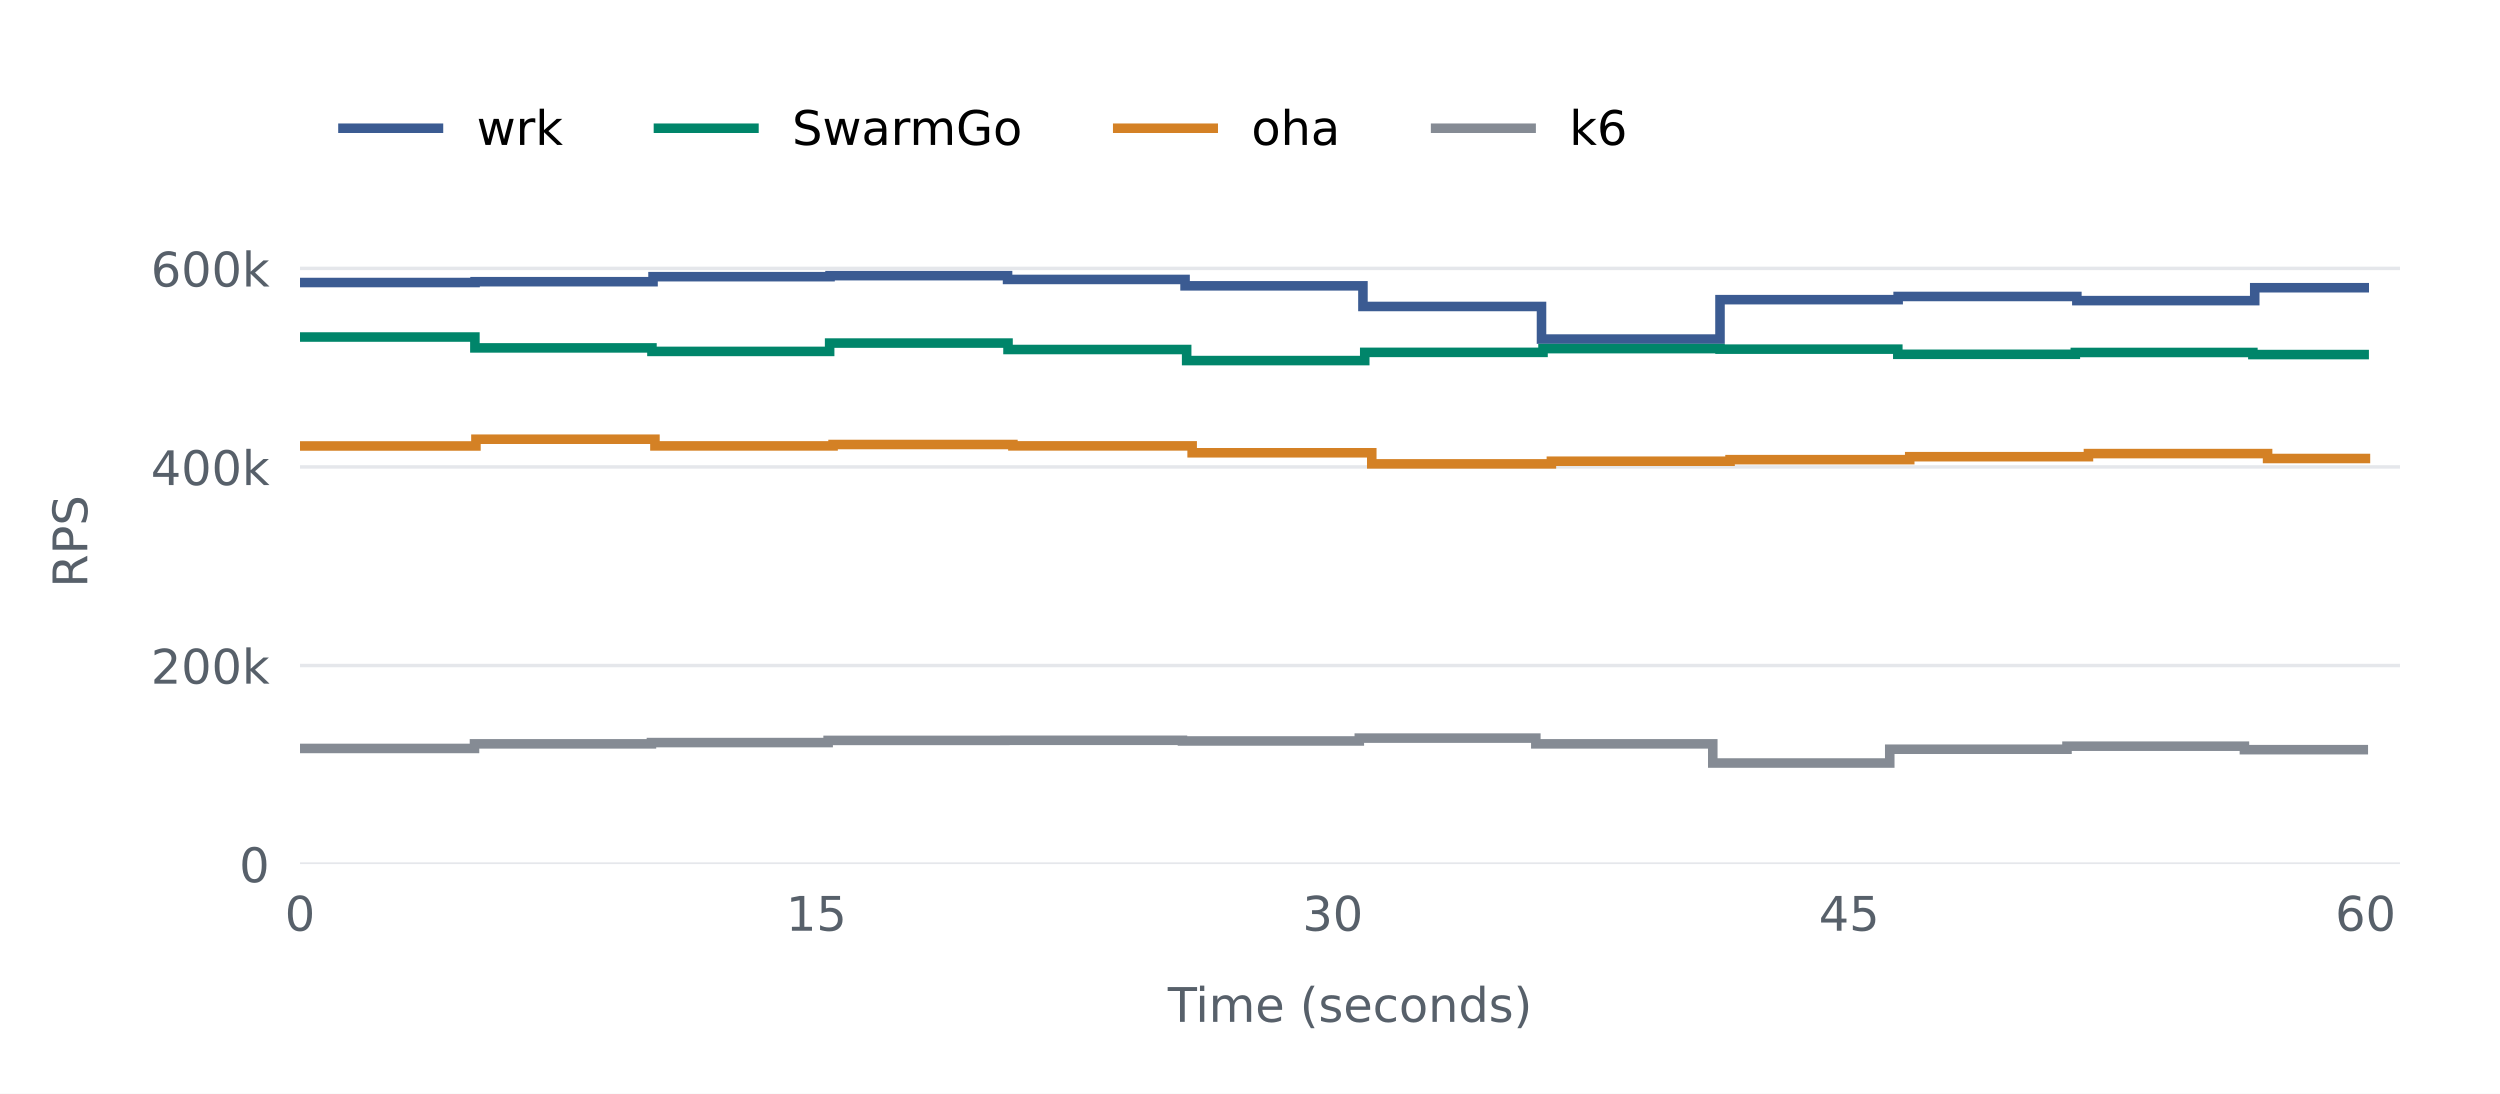
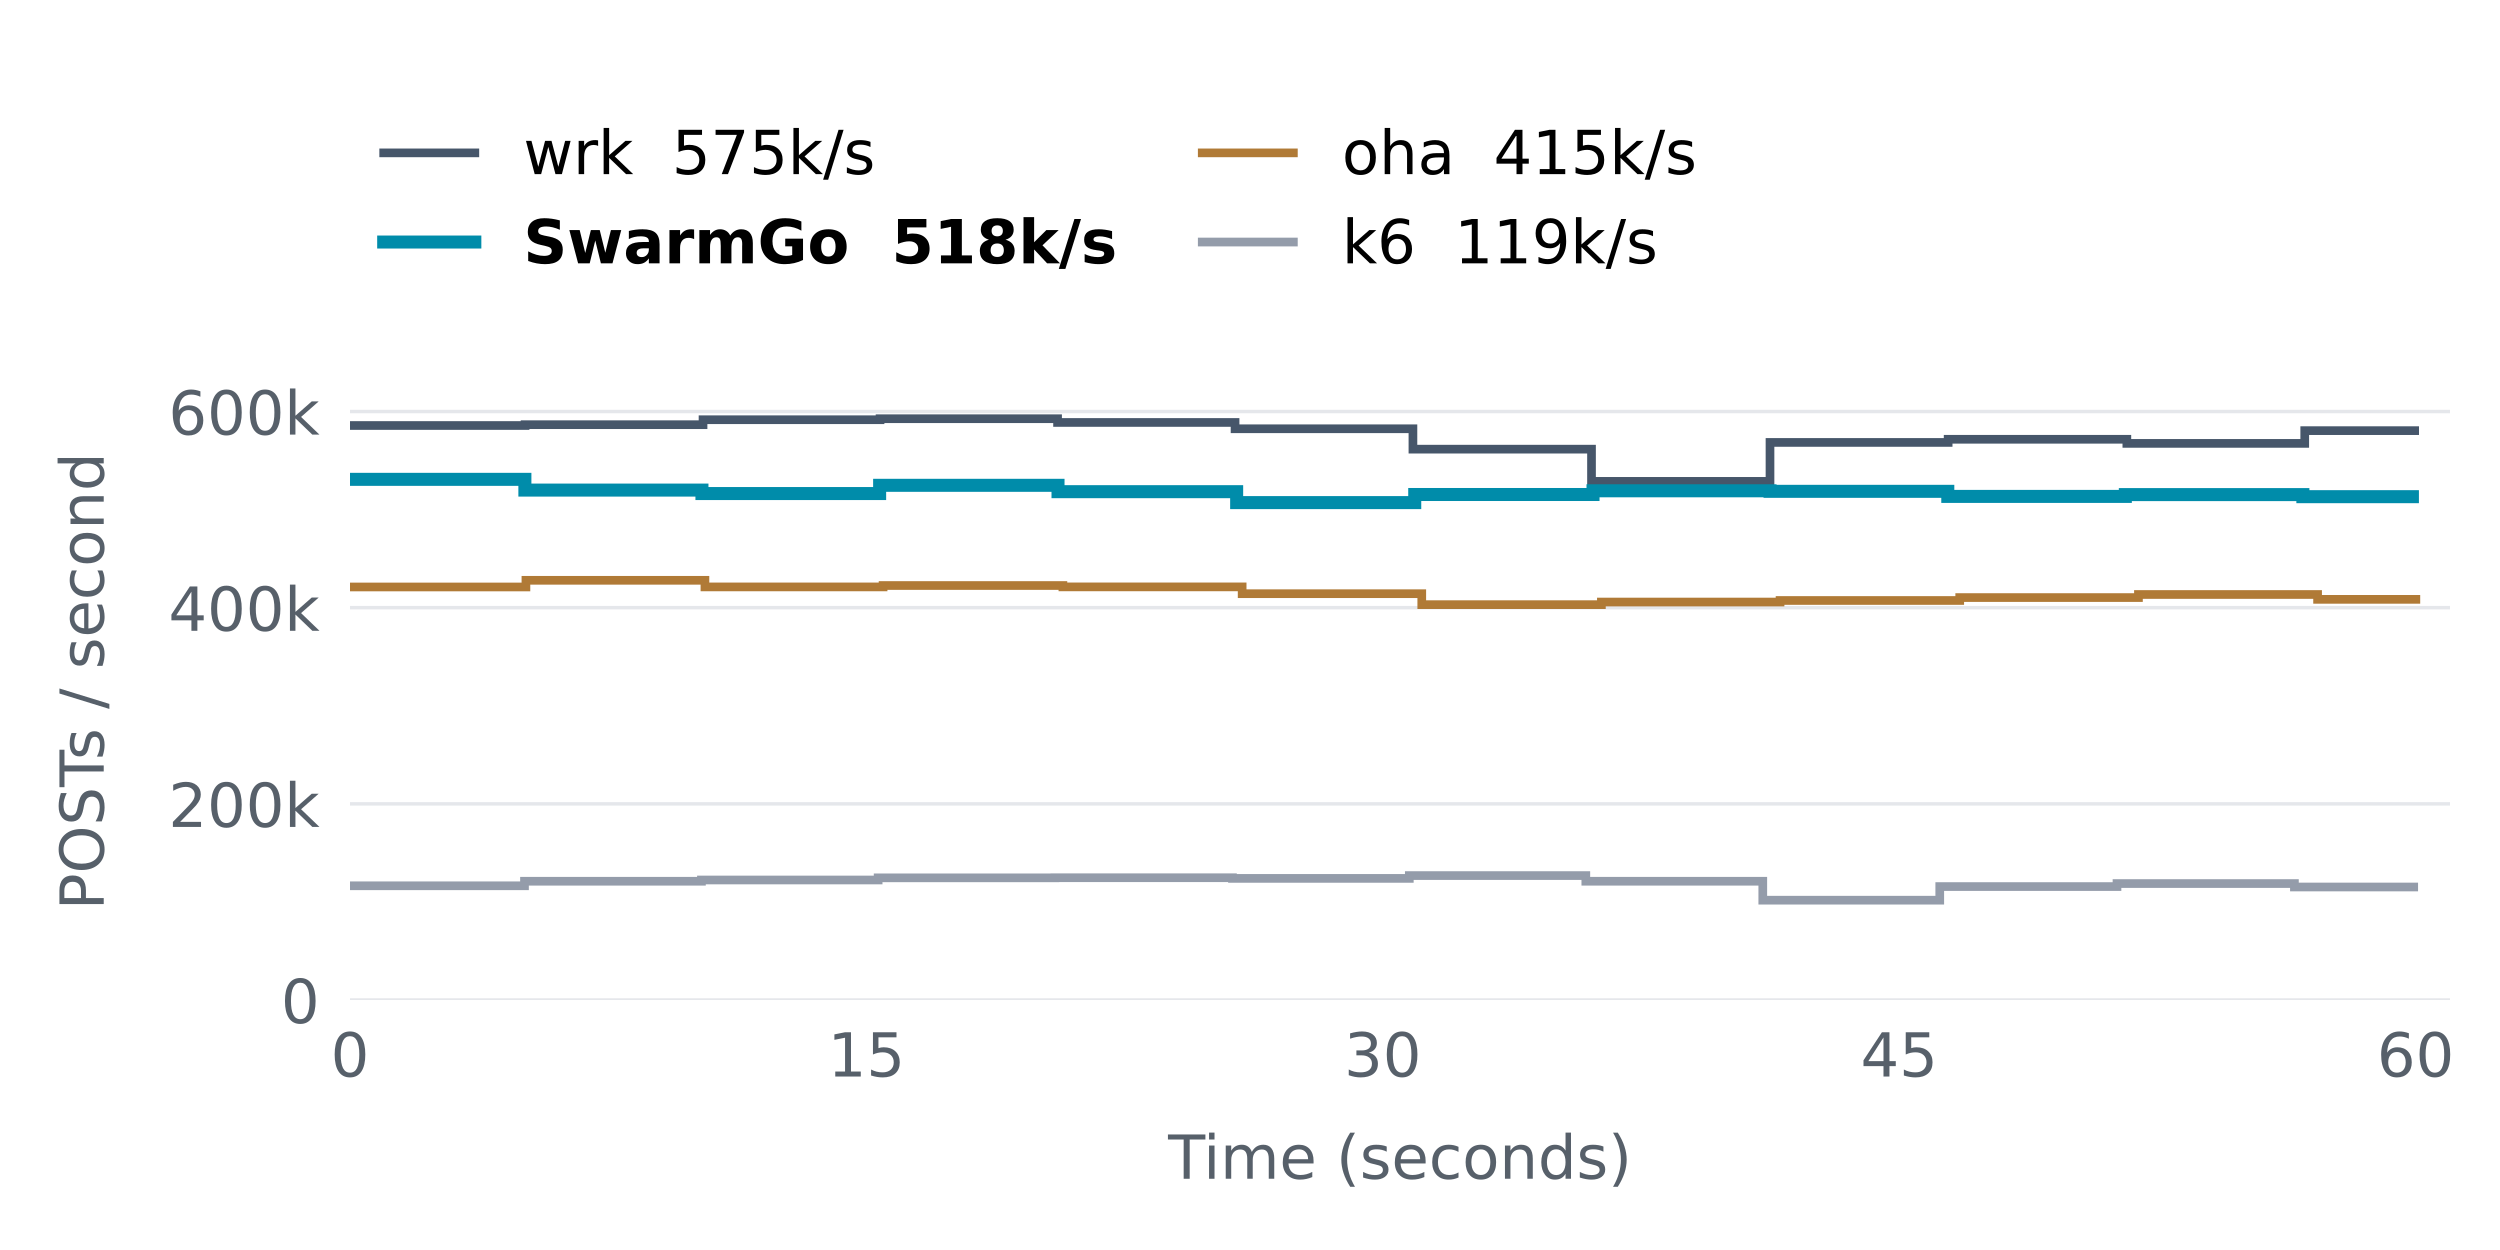
- <svg xmlns="http://www.w3.org/2000/svg" width="576pt" height="252pt" viewBox="0 0 576 252" version="1.1">
+ <svg xmlns="http://www.w3.org/2000/svg" xmlns:xlink="http://www.w3.org/1999/xlink" width="576pt" height="288pt" viewBox="0 0 576 288" version="1.1">
  <defs>
    <style type="text/css">*{stroke-linejoin: round; stroke-linecap: butt}</style>
  </defs>
  <g id="figure_1">
    <g id="patch_1">
-       <path d="M 0 252 L 576 252 L 576 0 L 0 0 z " style="fill: #ffffff" />
+       <path d="M 0 288 L 576 288 L 576 0 L 0 0 z " style="fill: #ffffff" />
    </g>
    <g id="axes_1">
      <g id="patch_2">
-         <path d="M 69.12 199.08 L 552.96 199.08 L 552.96 50.4 L 69.12 50.4 z " style="fill: #ffffff" />
+         <path d="M 80.64 230.4 L 564.48 230.4 L 564.48 83.52 L 80.64 83.52 z " style="fill: #ffffff" />
      </g>
      <g id="matplotlib.axis_1">
        <g id="xtick_1">
          <g id="line2d_1" />
          <g id="text_1">
-             <text style="font-size: 11px; font-family: 'DejaVu Sans'; text-anchor: middle; fill: #57606a" x="69.12" y="214.437" transform="rotate(-0 69.12 214.4374)">0</text>
+             <g style="fill: #57606a" transform="translate(76.18625 248.0378) scale(0.14 -0.14)">
+               <defs>
+                 <path id="DejaVuSans-30" d="M 2034 4250 Q 1547 4250 1301 3770 Q 1056 3291 1056 2328 Q 1056 1369 1301 889 Q 1547 409 2034 409 Q 2525 409 2770 889 Q 3016 1369 3016 2328 Q 3016 3291 2770 3770 Q 2525 4250 2034 4250 z M 2034 4750 Q 2819 4750 3233 4129 Q 3647 3509 3647 2328 Q 3647 1150 3233 529 Q 2819 -91 2034 -91 Q 1250 -91 836 529 Q 422 1150 422 2328 Q 422 3509 836 4129 Q 1250 4750 2034 4750 z " transform="scale(0.015625)" />
+               </defs>
+               <use xlink:href="#DejaVuSans-30" />
+             </g>
          </g>
        </g>
        <g id="xtick_2">
          <g id="line2d_2" />
          <g id="text_2">
-             <text style="font-size: 11px; font-family: 'DejaVu Sans'; text-anchor: middle; fill: #57606a" x="188.097" y="214.437" transform="rotate(-0 188.097 214.4374)">15</text>
+             <g style="fill: #57606a" transform="translate(190.7095 248.0378) scale(0.14 -0.14)">
+               <defs>
+                 <path id="DejaVuSans-31" d="M 794 531 L 1825 531 L 1825 4091 L 703 3866 L 703 4441 L 1819 4666 L 2450 4666 L 2450 531 L 3481 531 L 3481 0 L 794 0 L 794 531 z " transform="scale(0.015625)" />
+                 <path id="DejaVuSans-35" d="M 691 4666 L 3169 4666 L 3169 4134 L 1269 4134 L 1269 2991 Q 1406 3038 1543 3061 Q 1681 3084 1819 3084 Q 2600 3084 3056 2656 Q 3513 2228 3513 1497 Q 3513 744 3044 326 Q 2575 -91 1722 -91 Q 1428 -91 1123 -41 Q 819 9 494 109 L 494 744 Q 775 591 1075 516 Q 1375 441 1709 441 Q 2250 441 2565 725 Q 2881 1009 2881 1497 Q 2881 1984 2565 2268 Q 2250 2553 1709 2553 Q 1456 2553 1204 2497 Q 953 2441 691 2322 L 691 4666 z " transform="scale(0.015625)" />
+               </defs>
+               <use xlink:href="#DejaVuSans-31" />
+               <use xlink:href="#DejaVuSans-35" x="63.623" />
+             </g>
          </g>
        </g>
        <g id="xtick_3">
          <g id="line2d_3" />
          <g id="text_3">
-             <text style="font-size: 11px; font-family: 'DejaVu Sans'; text-anchor: middle; fill: #57606a" x="307.074" y="214.437" transform="rotate(-0 307.0741 214.4374)">30</text>
+             <g style="fill: #57606a" transform="translate(309.6866 248.0378) scale(0.14 -0.14)">
+               <defs>
+                 <path id="DejaVuSans-33" d="M 2597 2516 Q 3050 2419 3304 2112 Q 3559 1806 3559 1356 Q 3559 666 3084 287 Q 2609 -91 1734 -91 Q 1441 -91 1130 -33 Q 819 25 488 141 L 488 750 Q 750 597 1062 519 Q 1375 441 1716 441 Q 2309 441 2620 675 Q 2931 909 2931 1356 Q 2931 1769 2642 2001 Q 2353 2234 1838 2234 L 1294 2234 L 1294 2753 L 1863 2753 Q 2328 2753 2575 2939 Q 2822 3125 2822 3475 Q 2822 3834 2567 4026 Q 2313 4219 1838 4219 Q 1578 4219 1281 4162 Q 984 4106 628 3988 L 628 4550 Q 988 4650 1302 4700 Q 1616 4750 1894 4750 Q 2613 4750 3031 4423 Q 3450 4097 3450 3541 Q 3450 3153 3228 2886 Q 3006 2619 2597 2516 z " transform="scale(0.015625)" />
+               </defs>
+               <use xlink:href="#DejaVuSans-33" />
+               <use xlink:href="#DejaVuSans-30" x="63.623" />
+             </g>
          </g>
        </g>
        <g id="xtick_4">
          <g id="line2d_4" />
          <g id="text_4">
-             <text style="font-size: 11px; font-family: 'DejaVu Sans'; text-anchor: middle; fill: #57606a" x="426.051" y="214.437" transform="rotate(-0 426.0511 214.4374)">45</text>
+             <g style="fill: #57606a" transform="translate(428.6636 248.0378) scale(0.14 -0.14)">
+               <defs>
+                 <path id="DejaVuSans-34" d="M 2419 4116 L 825 1625 L 2419 1625 L 2419 4116 z M 2253 4666 L 3047 4666 L 3047 1625 L 3713 1625 L 3713 1100 L 3047 1100 L 3047 0 L 2419 0 L 2419 1100 L 313 1100 L 313 1709 L 2253 4666 z " transform="scale(0.015625)" />
+               </defs>
+               <use xlink:href="#DejaVuSans-34" />
+               <use xlink:href="#DejaVuSans-35" x="63.623" />
+             </g>
          </g>
        </g>
        <g id="xtick_5">
          <g id="line2d_5" />
          <g id="text_5">
-             <text style="font-size: 11px; font-family: 'DejaVu Sans'; text-anchor: middle; fill: #57606a" x="545.028" y="214.437" transform="rotate(-0 545.0282 214.4374)">60</text>
+             <g style="fill: #57606a" transform="translate(547.6407 248.0378) scale(0.14 -0.14)">
+               <defs>
+                 <path id="DejaVuSans-36" d="M 2113 2584 Q 1688 2584 1439 2293 Q 1191 2003 1191 1497 Q 1191 994 1439 701 Q 1688 409 2113 409 Q 2538 409 2786 701 Q 3034 994 3034 1497 Q 3034 2003 2786 2293 Q 2538 2584 2113 2584 z M 3366 4563 L 3366 3988 Q 3128 4100 2886 4159 Q 2644 4219 2406 4219 Q 1781 4219 1451 3797 Q 1122 3375 1075 2522 Q 1259 2794 1537 2939 Q 1816 3084 2150 3084 Q 2853 3084 3261 2657 Q 3669 2231 3669 1497 Q 3669 778 3244 343 Q 2819 -91 2113 -91 Q 1303 -91 875 529 Q 447 1150 447 2328 Q 447 3434 972 4092 Q 1497 4750 2381 4750 Q 2619 4750 2861 4703 Q 3103 4656 3366 4563 z " transform="scale(0.015625)" />
+               </defs>
+               <use xlink:href="#DejaVuSans-36" />
+               <use xlink:href="#DejaVuSans-30" x="63.623" />
+             </g>
          </g>
        </g>
        <g id="text_6">
-           <text style="font-size: 11px; font-family: 'DejaVu Sans'; text-anchor: middle; fill: #57606a" x="311.04" y="235.438" transform="rotate(-0 311.04 235.4383)">Time (seconds)</text>
+           <g style="fill: #57606a" transform="translate(269.1336 271.5872) scale(0.14 -0.14)">
+             <defs>
+               <path id="DejaVuSans-54" d="M -19 4666 L 3928 4666 L 3928 4134 L 2272 4134 L 2272 0 L 1638 0 L 1638 4134 L -19 4134 L -19 4666 z " transform="scale(0.015625)" />
+               <path id="DejaVuSans-69" d="M 603 3500 L 1178 3500 L 1178 0 L 603 0 L 603 3500 z M 603 4863 L 1178 4863 L 1178 4134 L 603 4134 L 603 4863 z " transform="scale(0.015625)" />
+               <path id="DejaVuSans-6d" d="M 3328 2828 Q 3544 3216 3844 3400 Q 4144 3584 4550 3584 Q 5097 3584 5394 3201 Q 5691 2819 5691 2113 L 5691 0 L 5113 0 L 5113 2094 Q 5113 2597 4934 2840 Q 4756 3084 4391 3084 Q 3944 3084 3684 2787 Q 3425 2491 3425 1978 L 3425 0 L 2847 0 L 2847 2094 Q 2847 2600 2669 2842 Q 2491 3084 2119 3084 Q 1678 3084 1418 2786 Q 1159 2488 1159 1978 L 1159 0 L 581 0 L 581 3500 L 1159 3500 L 1159 2956 Q 1356 3278 1631 3431 Q 1906 3584 2284 3584 Q 2666 3584 2933 3390 Q 3200 3197 3328 2828 z " transform="scale(0.015625)" />
+               <path id="DejaVuSans-65" d="M 3597 1894 L 3597 1613 L 953 1613 Q 991 1019 1311 708 Q 1631 397 2203 397 Q 2534 397 2845 478 Q 3156 559 3463 722 L 3463 178 Q 3153 47 2828 -22 Q 2503 -91 2169 -91 Q 1331 -91 842 396 Q 353 884 353 1716 Q 353 2575 817 3079 Q 1281 3584 2069 3584 Q 2775 3584 3186 3129 Q 3597 2675 3597 1894 z M 3022 2063 Q 3016 2534 2758 2815 Q 2500 3097 2075 3097 Q 1594 3097 1305 2825 Q 1016 2553 972 2059 L 3022 2063 z " transform="scale(0.015625)" />
+               <path id="DejaVuSans-20" transform="scale(0.015625)" />
+               <path id="DejaVuSans-28" d="M 1984 4856 Q 1566 4138 1362 3434 Q 1159 2731 1159 2009 Q 1159 1288 1364 580 Q 1569 -128 1984 -844 L 1484 -844 Q 1016 -109 783 600 Q 550 1309 550 2009 Q 550 2706 781 3412 Q 1013 4119 1484 4856 L 1984 4856 z " transform="scale(0.015625)" />
+               <path id="DejaVuSans-73" d="M 2834 3397 L 2834 2853 Q 2591 2978 2328 3040 Q 2066 3103 1784 3103 Q 1356 3103 1142 2972 Q 928 2841 928 2578 Q 928 2378 1081 2264 Q 1234 2150 1697 2047 L 1894 2003 Q 2506 1872 2764 1633 Q 3022 1394 3022 966 Q 3022 478 2636 193 Q 2250 -91 1575 -91 Q 1294 -91 989 -36 Q 684 19 347 128 L 347 722 Q 666 556 975 473 Q 1284 391 1588 391 Q 1994 391 2212 530 Q 2431 669 2431 922 Q 2431 1156 2273 1281 Q 2116 1406 1581 1522 L 1381 1569 Q 847 1681 609 1914 Q 372 2147 372 2553 Q 372 3047 722 3315 Q 1072 3584 1716 3584 Q 2034 3584 2315 3537 Q 2597 3491 2834 3397 z " transform="scale(0.015625)" />
+               <path id="DejaVuSans-63" d="M 3122 3366 L 3122 2828 Q 2878 2963 2633 3030 Q 2388 3097 2138 3097 Q 1578 3097 1268 2742 Q 959 2388 959 1747 Q 959 1106 1268 751 Q 1578 397 2138 397 Q 2388 397 2633 464 Q 2878 531 3122 666 L 3122 134 Q 2881 22 2623 -34 Q 2366 -91 2075 -91 Q 1284 -91 818 406 Q 353 903 353 1747 Q 353 2603 823 3093 Q 1294 3584 2113 3584 Q 2378 3584 2631 3529 Q 2884 3475 3122 3366 z " transform="scale(0.015625)" />
+               <path id="DejaVuSans-6f" d="M 1959 3097 Q 1497 3097 1228 2736 Q 959 2375 959 1747 Q 959 1119 1226 758 Q 1494 397 1959 397 Q 2419 397 2687 759 Q 2956 1122 2956 1747 Q 2956 2369 2687 2733 Q 2419 3097 1959 3097 z M 1959 3584 Q 2709 3584 3137 3096 Q 3566 2609 3566 1747 Q 3566 888 3137 398 Q 2709 -91 1959 -91 Q 1206 -91 779 398 Q 353 888 353 1747 Q 353 2609 779 3096 Q 1206 3584 1959 3584 z " transform="scale(0.015625)" />
+               <path id="DejaVuSans-6e" d="M 3513 2113 L 3513 0 L 2938 0 L 2938 2094 Q 2938 2591 2744 2837 Q 2550 3084 2163 3084 Q 1697 3084 1428 2787 Q 1159 2491 1159 1978 L 1159 0 L 581 0 L 581 3500 L 1159 3500 L 1159 2956 Q 1366 3272 1645 3428 Q 1925 3584 2291 3584 Q 2894 3584 3203 3211 Q 3513 2838 3513 2113 z " transform="scale(0.015625)" />
+               <path id="DejaVuSans-64" d="M 2906 2969 L 2906 4863 L 3481 4863 L 3481 0 L 2906 0 L 2906 525 Q 2725 213 2448 61 Q 2172 -91 1784 -91 Q 1150 -91 751 415 Q 353 922 353 1747 Q 353 2572 751 3078 Q 1150 3584 1784 3584 Q 2172 3584 2448 3432 Q 2725 3281 2906 2969 z M 947 1747 Q 947 1113 1208 752 Q 1469 391 1925 391 Q 2381 391 2643 752 Q 2906 1113 2906 1747 Q 2906 2381 2643 2742 Q 2381 3103 1925 3103 Q 1469 3103 1208 2742 Q 947 2381 947 1747 z " transform="scale(0.015625)" />
+               <path id="DejaVuSans-29" d="M 513 4856 L 1013 4856 Q 1481 4119 1714 3412 Q 1947 2706 1947 2009 Q 1947 1309 1714 600 Q 1481 -109 1013 -844 L 513 -844 Q 928 -128 1133 580 Q 1338 1288 1338 2009 Q 1338 2731 1133 3434 Q 928 4138 513 4856 z " transform="scale(0.015625)" />
+             </defs>
+             <use xlink:href="#DejaVuSans-54" />
+             <use xlink:href="#DejaVuSans-69" x="57.959" />
+             <use xlink:href="#DejaVuSans-6d" x="85.742" />
+             <use xlink:href="#DejaVuSans-65" x="183.154" />
+             <use xlink:href="#DejaVuSans-20" x="244.678" />
+             <use xlink:href="#DejaVuSans-28" x="276.465" />
+             <use xlink:href="#DejaVuSans-73" x="315.479" />
+             <use xlink:href="#DejaVuSans-65" x="367.578" />
+             <use xlink:href="#DejaVuSans-63" x="429.102" />
+             <use xlink:href="#DejaVuSans-6f" x="484.082" />
+             <use xlink:href="#DejaVuSans-6e" x="545.264" />
+             <use xlink:href="#DejaVuSans-64" x="608.643" />
+             <use xlink:href="#DejaVuSans-73" x="672.119" />
+             <use xlink:href="#DejaVuSans-29" x="724.219" />
+           </g>
        </g>
      </g>
      <g id="matplotlib.axis_2">
        <g id="ytick_1">
          <g id="line2d_6">
-             <path d="M 69.12 199.08 L 552.96 199.08 " clip-path="url(#p1be4bde2cb)" style="fill: none; stroke: #e5e7eb; stroke-width: 0.8; stroke-linecap: square" />
+             <path d="M 80.64 230.4 L 564.48 230.4 " clip-path="url(#p27ff3bca34)" style="fill: none; stroke: #e5e7eb; stroke-width: 0.8; stroke-linecap: square" />
          </g>
          <g id="line2d_7" />
          <g id="text_7">
-             <text style="font-size: 11px; font-family: 'DejaVu Sans'; text-anchor: end; fill: #57606a" x="62.12" y="203.259" transform="rotate(-0 62.12 203.2587)">0</text>
+             <g style="fill: #57606a" transform="translate(64.7325 235.7189) scale(0.14 -0.14)">
+               <use xlink:href="#DejaVuSans-30" />
+             </g>
          </g>
        </g>
        <g id="ytick_2">
          <g id="line2d_8">
-             <path d="M 69.12 153.332 L 552.96 153.332 " clip-path="url(#p1be4bde2cb)" style="fill: none; stroke: #e5e7eb; stroke-width: 0.8; stroke-linecap: square" />
+             <path d="M 80.64 185.206 L 564.48 185.206 " clip-path="url(#p27ff3bca34)" style="fill: none; stroke: #e5e7eb; stroke-width: 0.8; stroke-linecap: square" />
          </g>
          <g id="line2d_9" />
          <g id="text_8">
-             <text style="font-size: 11px; font-family: 'DejaVu Sans'; text-anchor: end; fill: #57606a" x="62.12" y="157.511" transform="rotate(-0 62.12 157.5114)">200k</text>
+             <g style="fill: #57606a" transform="translate(38.81063 190.5251) scale(0.14 -0.14)">
+               <defs>
+                 <path id="DejaVuSans-32" d="M 1228 531 L 3431 531 L 3431 0 L 469 0 L 469 531 Q 828 903 1448 1529 Q 2069 2156 2228 2338 Q 2531 2678 2651 2914 Q 2772 3150 2772 3378 Q 2772 3750 2511 3984 Q 2250 4219 1831 4219 Q 1534 4219 1204 4116 Q 875 4013 500 3803 L 500 4441 Q 881 4594 1212 4672 Q 1544 4750 1819 4750 Q 2544 4750 2975 4387 Q 3406 4025 3406 3419 Q 3406 3131 3298 2873 Q 3191 2616 2906 2266 Q 2828 2175 2409 1742 Q 1991 1309 1228 531 z " transform="scale(0.015625)" />
+                 <path id="DejaVuSans-6b" d="M 581 4863 L 1159 4863 L 1159 1991 L 2875 3500 L 3609 3500 L 1753 1863 L 3688 0 L 2938 0 L 1159 1709 L 1159 0 L 581 0 L 581 4863 z " transform="scale(0.015625)" />
+               </defs>
+               <use xlink:href="#DejaVuSans-32" />
+               <use xlink:href="#DejaVuSans-30" x="63.623" />
+               <use xlink:href="#DejaVuSans-30" x="127.246" />
+               <use xlink:href="#DejaVuSans-6b" x="190.869" />
+             </g>
          </g>
        </g>
        <g id="ytick_3">
          <g id="line2d_10">
-             <path d="M 69.12 107.585 L 552.96 107.585 " clip-path="url(#p1be4bde2cb)" style="fill: none; stroke: #e5e7eb; stroke-width: 0.8; stroke-linecap: square" />
+             <path d="M 80.64 140.012 L 564.48 140.012 " clip-path="url(#p27ff3bca34)" style="fill: none; stroke: #e5e7eb; stroke-width: 0.8; stroke-linecap: square" />
          </g>
          <g id="line2d_11" />
          <g id="text_9">
-             <text style="font-size: 11px; font-family: 'DejaVu Sans'; text-anchor: end; fill: #57606a" x="62.12" y="111.764" transform="rotate(-0 62.12 111.7638)">400k</text>
+             <g style="fill: #57606a" transform="translate(38.81063 145.3312) scale(0.14 -0.14)">
+               <use xlink:href="#DejaVuSans-34" />
+               <use xlink:href="#DejaVuSans-30" x="63.623" />
+               <use xlink:href="#DejaVuSans-30" x="127.246" />
+               <use xlink:href="#DejaVuSans-6b" x="190.869" />
+             </g>
          </g>
        </g>
        <g id="ytick_4">
          <g id="line2d_12">
-             <path d="M 69.12 61.837 L 552.96 61.837 " clip-path="url(#p1be4bde2cb)" style="fill: none; stroke: #e5e7eb; stroke-width: 0.8; stroke-linecap: square" />
+             <path d="M 80.64 94.818 L 564.48 94.818 " clip-path="url(#p27ff3bca34)" style="fill: none; stroke: #e5e7eb; stroke-width: 0.8; stroke-linecap: square" />
          </g>
          <g id="line2d_13" />
          <g id="text_10">
-             <text style="font-size: 11px; font-family: 'DejaVu Sans'; text-anchor: end; fill: #57606a" x="62.12" y="66.016" transform="rotate(-0 62.12 66.01606)">600k</text>
+             <g style="fill: #57606a" transform="translate(38.81063 100.1374) scale(0.14 -0.14)">
+               <use xlink:href="#DejaVuSans-36" />
+               <use xlink:href="#DejaVuSans-30" x="63.623" />
+               <use xlink:href="#DejaVuSans-30" x="127.246" />
+               <use xlink:href="#DejaVuSans-6b" x="190.869" />
+             </g>
          </g>
        </g>
        <g id="text_11">
-           <text style="font-size: 11px; font-family: 'DejaVu Sans'; text-anchor: middle; fill: #57606a" x="20.111" y="124.74" transform="rotate(-90 20.11148 124.74)">RPS</text>
+           <g style="fill: #57606a" transform="translate(23.89906 209.6755) rotate(-90) scale(0.14 -0.14)">
+             <defs>
+               <path id="DejaVuSans-50" d="M 1259 4147 L 1259 2394 L 2053 2394 Q 2494 2394 2734 2622 Q 2975 2850 2975 3272 Q 2975 3691 2734 3919 Q 2494 4147 2053 4147 L 1259 4147 z M 628 4666 L 2053 4666 Q 2838 4666 3239 4311 Q 3641 3956 3641 3272 Q 3641 2581 3239 2228 Q 2838 1875 2053 1875 L 1259 1875 L 1259 0 L 628 0 L 628 4666 z " transform="scale(0.015625)" />
+               <path id="DejaVuSans-4f" d="M 2522 4238 Q 1834 4238 1429 3725 Q 1025 3213 1025 2328 Q 1025 1447 1429 934 Q 1834 422 2522 422 Q 3209 422 3611 934 Q 4013 1447 4013 2328 Q 4013 3213 3611 3725 Q 3209 4238 2522 4238 z M 2522 4750 Q 3503 4750 4090 4092 Q 4678 3434 4678 2328 Q 4678 1225 4090 567 Q 3503 -91 2522 -91 Q 1538 -91 948 565 Q 359 1222 359 2328 Q 359 3434 948 4092 Q 1538 4750 2522 4750 z " transform="scale(0.015625)" />
+               <path id="DejaVuSans-53" d="M 3425 4513 L 3425 3897 Q 3066 4069 2747 4153 Q 2428 4238 2131 4238 Q 1616 4238 1336 4038 Q 1056 3838 1056 3469 Q 1056 3159 1242 3001 Q 1428 2844 1947 2747 L 2328 2669 Q 3034 2534 3370 2195 Q 3706 1856 3706 1288 Q 3706 609 3251 259 Q 2797 -91 1919 -91 Q 1588 -91 1214 -16 Q 841 59 441 206 L 441 856 Q 825 641 1194 531 Q 1563 422 1919 422 Q 2459 422 2753 634 Q 3047 847 3047 1241 Q 3047 1584 2836 1778 Q 2625 1972 2144 2069 L 1759 2144 Q 1053 2284 737 2584 Q 422 2884 422 3419 Q 422 4038 858 4394 Q 1294 4750 2059 4750 Q 2388 4750 2728 4690 Q 3069 4631 3425 4513 z " transform="scale(0.015625)" />
+               <path id="DejaVuSans-2f" d="M 1625 4666 L 2156 4666 L 531 -594 L 0 -594 L 1625 4666 z " transform="scale(0.015625)" />
+             </defs>
+             <use xlink:href="#DejaVuSans-50" />
+             <use xlink:href="#DejaVuSans-4f" x="60.303" />
+             <use xlink:href="#DejaVuSans-53" x="139.014" />
+             <use xlink:href="#DejaVuSans-54" x="202.49" />
+             <use xlink:href="#DejaVuSans-73" x="247.074" />
+             <use xlink:href="#DejaVuSans-20" x="299.174" />
+             <use xlink:href="#DejaVuSans-2f" x="330.961" />
+             <use xlink:href="#DejaVuSans-20" x="364.652" />
+             <use xlink:href="#DejaVuSans-73" x="396.439" />
+             <use xlink:href="#DejaVuSans-65" x="448.539" />
+             <use xlink:href="#DejaVuSans-63" x="510.062" />
+             <use xlink:href="#DejaVuSans-6f" x="565.043" />
+             <use xlink:href="#DejaVuSans-6e" x="626.225" />
+             <use xlink:href="#DejaVuSans-64" x="689.604" />
+           </g>
        </g>
      </g>
      <g id="patch_3">
-         <path d="M 69.12 65.094 L 69.12 65.094 L 109.454 65.094 L 109.454 64.904 L 150.458 64.904 L 150.458 63.747 L 191.241 63.747 L 191.241 63.512 L 232.142 63.512 L 232.142 64.384 L 273.038 64.384 L 273.038 65.855 L 314.02 65.855 L 314.02 70.61 L 355.163 70.61 L 355.163 78.121 L 396.288 78.121 L 396.288 69.042 L 437.331 69.042 L 437.331 68.306 L 478.507 68.306 L 478.507 69.265 L 519.491 69.265 L 519.491 66.291 L 545.817 66.291 L 545.817 66.291 " clip-path="url(#p1be4bde2cb)" style="fill: none; stroke: #3b5b92; stroke-width: 2.2; stroke-linejoin: miter" />
+         <path d="M 80.64 98.036 L 80.64 98.036 L 120.974 98.036 L 120.974 97.848 L 161.978 97.848 L 161.978 96.705 L 202.761 96.705 L 202.761 96.473 L 243.662 96.473 L 243.662 97.334 L 284.558 97.334 L 284.558 98.788 L 325.54 98.788 L 325.54 103.486 L 366.683 103.486 L 366.683 110.905 L 407.808 110.905 L 407.808 101.936 L 448.851 101.936 L 448.851 101.209 L 490.027 101.209 L 490.027 102.156 L 531.011 102.156 L 531.011 99.219 L 557.337 99.219 L 557.337 99.219 " clip-path="url(#p27ff3bca34)" style="fill: none; stroke: #46566a; stroke-width: 2; stroke-linejoin: miter" />
      </g>
      <g id="patch_4">
-         <path d="M 69.12 77.651 L 69.12 77.651 L 109.415 77.651 L 109.415 80.156 L 150.209 80.156 L 150.209 80.964 L 191.148 80.964 L 191.148 79.044 L 232.247 79.044 L 232.247 80.527 L 273.406 80.527 L 273.406 83.076 L 314.436 83.076 L 314.436 81.185 L 355.51 81.185 L 355.51 80.321 L 396.299 80.321 L 396.299 80.445 L 437.253 80.445 L 437.253 81.631 L 478.156 81.631 L 478.156 81.209 L 519.062 81.209 L 519.062 81.693 L 545.798 81.693 L 545.798 81.693 " clip-path="url(#p1be4bde2cb)" style="fill: none; stroke: #00856a; stroke-width: 2.2; stroke-linejoin: miter" />
+         <path d="M 80.64 110.441 L 80.64 110.441 L 120.934 110.441 L 120.934 112.916 L 161.729 112.916 L 161.729 113.714 L 202.668 113.714 L 202.668 111.817 L 243.767 111.817 L 243.767 113.283 L 284.926 113.283 L 284.926 115.8 L 325.956 115.8 L 325.956 113.933 L 367.03 113.933 L 367.03 113.078 L 407.819 113.078 L 407.819 113.202 L 448.773 113.202 L 448.773 114.372 L 489.676 114.372 L 489.676 113.956 L 530.582 113.956 L 530.582 114.434 L 557.318 114.434 L 557.318 114.434 " clip-path="url(#p27ff3bca34)" style="fill: none; stroke: #008caa; stroke-width: 3; stroke-linejoin: miter" />
      </g>
      <g id="patch_5">
-         <path d="M 69.12 102.752 L 69.12 102.752 L 109.654 102.752 L 109.654 101.196 L 150.897 101.196 L 150.897 102.737 L 191.939 102.737 L 191.939 102.413 L 233.373 102.413 L 233.373 102.73 L 274.67 102.73 L 274.67 104.32 L 316.055 104.32 L 316.055 106.876 L 357.44 106.876 L 357.44 106.267 L 398.605 106.267 L 398.605 105.904 L 440 105.904 L 440 105.222 L 481.178 105.222 L 481.178 104.507 L 522.452 104.507 L 522.452 105.639 L 546.095 105.639 L 546.095 105.639 " clip-path="url(#p1be4bde2cb)" style="fill: none; stroke: #d48125; stroke-width: 2.2; stroke-linejoin: miter" />
+         <path d="M 80.64 135.238 L 80.64 135.238 L 121.174 135.238 L 121.174 133.701 L 162.417 133.701 L 162.417 135.223 L 203.459 135.223 L 203.459 134.903 L 244.893 134.903 L 244.893 135.217 L 286.19 135.217 L 286.19 136.787 L 327.575 136.787 L 327.575 139.312 L 368.96 139.312 L 368.96 138.71 L 410.125 138.71 L 410.125 138.352 L 451.52 138.352 L 451.52 137.679 L 492.698 137.679 L 492.698 136.972 L 533.972 136.972 L 533.972 138.09 L 557.615 138.09 L 557.615 138.09 " clip-path="url(#p27ff3bca34)" style="fill: none; stroke: #b07a36; stroke-width: 2; stroke-linejoin: miter" />
      </g>
      <g id="patch_6">
-         <path d="M 69.12 172.442 L 69.12 172.442 L 109.323 172.442 L 109.323 171.383 L 150.091 171.383 L 150.091 171.089 L 190.802 171.089 L 190.802 170.588 L 231.518 170.588 L 231.518 170.564 L 272.44 170.564 L 272.44 170.719 L 313.184 170.719 L 313.184 170.06 L 353.852 170.06 L 353.852 171.383 L 394.624 171.383 L 394.624 175.801 L 435.398 175.801 L 435.398 172.624 L 476.235 172.624 L 476.235 171.922 L 517.114 171.922 L 517.114 172.724 L 545.6 172.724 L 545.6 172.724 " clip-path="url(#p1be4bde2cb)" style="fill: none; stroke: #858b94; stroke-width: 2.2; stroke-linejoin: miter" />
+         <path d="M 80.64 204.085 L 80.64 204.085 L 120.843 204.085 L 120.843 203.039 L 161.611 203.039 L 161.611 202.748 L 202.322 202.748 L 202.322 202.253 L 243.038 202.253 L 243.038 202.23 L 283.96 202.23 L 283.96 202.382 L 324.704 202.382 L 324.704 201.732 L 365.372 201.732 L 365.372 203.039 L 406.144 203.039 L 406.144 207.403 L 446.918 207.403 L 446.918 204.264 L 487.755 204.264 L 487.755 203.571 L 528.634 203.571 L 528.634 204.363 L 557.12 204.363 L 557.12 204.363 " clip-path="url(#p27ff3bca34)" style="fill: none; stroke: #949caa; stroke-width: 2; stroke-linejoin: miter" />
      </g>
      <g id="legend_1">
        <g id="line2d_14">
-           <path d="M 79.02 29.547 L 101.02 29.547 " style="fill: none; stroke: #3b5b92; stroke-width: 2.2; stroke-linecap: square" />
+           <path d="M 88.402 35.215 L 109.402 35.215 " style="fill: none; stroke: #46566a; stroke-width: 2; stroke-linecap: square" />
        </g>
        <g id="text_12">
-           <text style="font-size: 11px; font-family: 'DejaVu Sans'; text-anchor: start" x="109.82" y="33.397" transform="rotate(-0 109.82 33.39702)">wrk</text>
+           <g transform="translate(120.6016 40.11506) scale(0.14 -0.14)">
+             <defs>
+               <path id="DejaVuSans-77" d="M 269 3500 L 844 3500 L 1563 769 L 2278 3500 L 2956 3500 L 3675 769 L 4391 3500 L 4966 3500 L 4050 0 L 3372 0 L 2619 2869 L 1863 0 L 1184 0 L 269 3500 z " transform="scale(0.015625)" />
+               <path id="DejaVuSans-72" d="M 2631 2963 Q 2534 3019 2420 3045 Q 2306 3072 2169 3072 Q 1681 3072 1420 2755 Q 1159 2438 1159 1844 L 1159 0 L 581 0 L 581 3500 L 1159 3500 L 1159 2956 Q 1341 3275 1631 3429 Q 1922 3584 2338 3584 Q 2397 3584 2469 3576 Q 2541 3569 2628 3553 L 2631 2963 z " transform="scale(0.015625)" />
+               <path id="DejaVuSans-37" d="M 525 4666 L 3525 4666 L 3525 4397 L 1831 0 L 1172 0 L 2766 4134 L 525 4134 L 525 4666 z " transform="scale(0.015625)" />
+             </defs>
+             <use xlink:href="#DejaVuSans-77" />
+             <use xlink:href="#DejaVuSans-72" x="81.787" />
+             <use xlink:href="#DejaVuSans-6b" x="122.9" />
+             <use xlink:href="#DejaVuSans-20" x="180.811" />
+             <use xlink:href="#DejaVuSans-20" x="212.598" />
+             <use xlink:href="#DejaVuSans-35" x="244.385" />
+             <use xlink:href="#DejaVuSans-37" x="308.008" />
+             <use xlink:href="#DejaVuSans-35" x="371.631" />
+             <use xlink:href="#DejaVuSans-6b" x="435.254" />
+             <use xlink:href="#DejaVuSans-2f" x="493.164" />
+             <use xlink:href="#DejaVuSans-73" x="526.855" />
+           </g>
        </g>
        <g id="line2d_15">
-           <path d="M 151.708 29.547 L 173.708 29.547 " style="fill: none; stroke: #00856a; stroke-width: 2.2; stroke-linecap: square" />
+           <path d="M 88.402 55.764 L 109.402 55.764 " style="fill: none; stroke: #008caa; stroke-width: 3; stroke-linecap: square" />
        </g>
        <g id="text_13">
-           <text style="font-size: 11px; font-family: 'DejaVu Sans'; text-anchor: start" x="182.508" y="33.397" transform="rotate(-0 182.5077 33.39702)">SwarmGo</text>
+           <g transform="translate(120.6016 60.66444) scale(0.14 -0.14)">
+             <defs>
+               <path id="DejaVuSans-Bold-53" d="M 3834 4519 L 3834 3531 Q 3450 3703 3084 3790 Q 2719 3878 2394 3878 Q 1963 3878 1756 3759 Q 1550 3641 1550 3391 Q 1550 3203 1689 3098 Q 1828 2994 2194 2919 L 2706 2816 Q 3484 2659 3812 2340 Q 4141 2022 4141 1434 Q 4141 663 3683 286 Q 3225 -91 2284 -91 Q 1841 -91 1394 -6 Q 947 78 500 244 L 500 1259 Q 947 1022 1364 901 Q 1781 781 2169 781 Q 2563 781 2772 912 Q 2981 1044 2981 1288 Q 2981 1506 2839 1625 Q 2697 1744 2272 1838 L 1806 1941 Q 1106 2091 782 2419 Q 459 2747 459 3303 Q 459 4000 909 4375 Q 1359 4750 2203 4750 Q 2588 4750 2994 4692 Q 3400 4634 3834 4519 z " transform="scale(0.015625)" />
+               <path id="DejaVuSans-Bold-77" d="M 225 3500 L 1313 3500 L 1900 1088 L 2491 3500 L 3425 3500 L 4013 1113 L 4603 3500 L 5691 3500 L 4769 0 L 3547 0 L 2956 2406 L 2369 0 L 1147 0 L 225 3500 z " transform="scale(0.015625)" />
+               <path id="DejaVuSans-Bold-61" d="M 2106 1575 Q 1756 1575 1579 1456 Q 1403 1338 1403 1106 Q 1403 894 1545 773 Q 1688 653 1941 653 Q 2256 653 2472 879 Q 2688 1106 2688 1447 L 2688 1575 L 2106 1575 z M 3816 1997 L 3816 0 L 2688 0 L 2688 519 Q 2463 200 2181 54 Q 1900 -91 1497 -91 Q 953 -91 614 226 Q 275 544 275 1050 Q 275 1666 698 1953 Q 1122 2241 2028 2241 L 2688 2241 L 2688 2328 Q 2688 2594 2478 2717 Q 2269 2841 1825 2841 Q 1466 2841 1156 2769 Q 847 2697 581 2553 L 581 3406 Q 941 3494 1303 3539 Q 1666 3584 2028 3584 Q 2975 3584 3395 3211 Q 3816 2838 3816 1997 z " transform="scale(0.015625)" />
+               <path id="DejaVuSans-Bold-72" d="M 3138 2547 Q 2991 2616 2845 2648 Q 2700 2681 2553 2681 Q 2122 2681 1889 2404 Q 1656 2128 1656 1613 L 1656 0 L 538 0 L 538 3500 L 1656 3500 L 1656 2925 Q 1872 3269 2151 3426 Q 2431 3584 2822 3584 Q 2878 3584 2943 3579 Q 3009 3575 3134 3559 L 3138 2547 z " transform="scale(0.015625)" />
+               <path id="DejaVuSans-Bold-6d" d="M 3781 2919 Q 3994 3244 4286 3414 Q 4578 3584 4928 3584 Q 5531 3584 5847 3212 Q 6163 2841 6163 2131 L 6163 0 L 5038 0 L 5038 1825 Q 5041 1866 5042 1909 Q 5044 1953 5044 2034 Q 5044 2406 4934 2573 Q 4825 2741 4581 2741 Q 4263 2741 4089 2478 Q 3916 2216 3909 1719 L 3909 0 L 2784 0 L 2784 1825 Q 2784 2406 2684 2573 Q 2584 2741 2328 2741 Q 2006 2741 1831 2477 Q 1656 2213 1656 1722 L 1656 0 L 531 0 L 531 3500 L 1656 3500 L 1656 2988 Q 1863 3284 2130 3434 Q 2397 3584 2719 3584 Q 3081 3584 3359 3409 Q 3638 3234 3781 2919 z " transform="scale(0.015625)" />
+               <path id="DejaVuSans-Bold-47" d="M 4781 347 Q 4331 128 3847 18 Q 3363 -91 2847 -91 Q 1681 -91 1000 561 Q 319 1213 319 2328 Q 319 3456 1012 4103 Q 1706 4750 2913 4750 Q 3378 4750 3804 4662 Q 4231 4575 4609 4403 L 4609 3438 Q 4219 3659 3833 3768 Q 3447 3878 3059 3878 Q 2341 3878 1952 3476 Q 1563 3075 1563 2328 Q 1563 1588 1938 1184 Q 2313 781 3003 781 Q 3191 781 3352 804 Q 3513 828 3641 878 L 3641 1784 L 2906 1784 L 2906 2591 L 4781 2591 L 4781 347 z " transform="scale(0.015625)" />
+               <path id="DejaVuSans-Bold-6f" d="M 2203 2784 Q 1831 2784 1636 2517 Q 1441 2250 1441 1747 Q 1441 1244 1636 976 Q 1831 709 2203 709 Q 2569 709 2762 976 Q 2956 1244 2956 1747 Q 2956 2250 2762 2517 Q 2569 2784 2203 2784 z M 2203 3584 Q 3106 3584 3614 3096 Q 4122 2609 4122 1747 Q 4122 884 3614 396 Q 3106 -91 2203 -91 Q 1297 -91 786 396 Q 275 884 275 1747 Q 275 2609 786 3096 Q 1297 3584 2203 3584 z " transform="scale(0.015625)" />
+               <path id="DejaVuSans-Bold-20" transform="scale(0.015625)" />
+               <path id="DejaVuSans-Bold-35" d="M 678 4666 L 3669 4666 L 3669 3781 L 1638 3781 L 1638 3059 Q 1775 3097 1914 3117 Q 2053 3138 2203 3138 Q 3056 3138 3531 2711 Q 4006 2284 4006 1522 Q 4006 766 3489 337 Q 2972 -91 2053 -91 Q 1656 -91 1267 -14 Q 878 63 494 219 L 494 1166 Q 875 947 1217 837 Q 1559 728 1863 728 Q 2300 728 2551 942 Q 2803 1156 2803 1522 Q 2803 1891 2551 2103 Q 2300 2316 1863 2316 Q 1603 2316 1309 2248 Q 1016 2181 678 2041 L 678 4666 z " transform="scale(0.015625)" />
+               <path id="DejaVuSans-Bold-31" d="M 750 831 L 1813 831 L 1813 3847 L 722 3622 L 722 4441 L 1806 4666 L 2950 4666 L 2950 831 L 4013 831 L 4013 0 L 750 0 L 750 831 z " transform="scale(0.015625)" />
+               <path id="DejaVuSans-Bold-38" d="M 2228 2088 Q 1891 2088 1709 1903 Q 1528 1719 1528 1375 Q 1528 1031 1709 848 Q 1891 666 2228 666 Q 2563 666 2741 848 Q 2919 1031 2919 1375 Q 2919 1722 2741 1905 Q 2563 2088 2228 2088 z M 1350 2484 Q 925 2613 709 2878 Q 494 3144 494 3541 Q 494 4131 934 4440 Q 1375 4750 2228 4750 Q 3075 4750 3515 4442 Q 3956 4134 3956 3541 Q 3956 3144 3739 2878 Q 3522 2613 3097 2484 Q 3572 2353 3814 2058 Q 4056 1763 4056 1313 Q 4056 619 3595 264 Q 3134 -91 2228 -91 Q 1319 -91 855 264 Q 391 619 391 1313 Q 391 1763 633 2058 Q 875 2353 1350 2484 z M 1631 3419 Q 1631 3141 1786 2991 Q 1941 2841 2228 2841 Q 2509 2841 2662 2991 Q 2816 3141 2816 3419 Q 2816 3697 2662 3845 Q 2509 3994 2228 3994 Q 1941 3994 1786 3844 Q 1631 3694 1631 3419 z " transform="scale(0.015625)" />
+               <path id="DejaVuSans-Bold-6b" d="M 538 4863 L 1656 4863 L 1656 2216 L 2944 3500 L 4244 3500 L 2534 1894 L 4378 0 L 3022 0 L 1656 1459 L 1656 0 L 538 0 L 538 4863 z " transform="scale(0.015625)" />
+               <path id="DejaVuSans-Bold-2f" d="M 1644 4666 L 2338 4666 L 691 -594 L 0 -594 L 1644 4666 z " transform="scale(0.015625)" />
+               <path id="DejaVuSans-Bold-73" d="M 3272 3391 L 3272 2541 Q 2913 2691 2578 2766 Q 2244 2841 1947 2841 Q 1628 2841 1473 2761 Q 1319 2681 1319 2516 Q 1319 2381 1436 2309 Q 1553 2238 1856 2203 L 2053 2175 Q 2913 2066 3209 1816 Q 3506 1566 3506 1031 Q 3506 472 3093 190 Q 2681 -91 1863 -91 Q 1516 -91 1145 -36 Q 775 19 384 128 L 384 978 Q 719 816 1070 734 Q 1422 653 1784 653 Q 2113 653 2278 743 Q 2444 834 2444 1013 Q 2444 1163 2330 1236 Q 2216 1309 1875 1350 L 1678 1375 Q 931 1469 631 1722 Q 331 1975 331 2491 Q 331 3047 712 3315 Q 1094 3584 1881 3584 Q 2191 3584 2531 3537 Q 2872 3491 3272 3391 z " transform="scale(0.015625)" />
+             </defs>
+             <use xlink:href="#DejaVuSans-Bold-53" />
+             <use xlink:href="#DejaVuSans-Bold-77" x="72.021" />
+             <use xlink:href="#DejaVuSans-Bold-61" x="164.404" />
+             <use xlink:href="#DejaVuSans-Bold-72" x="231.885" />
+             <use xlink:href="#DejaVuSans-Bold-6d" x="281.201" />
+             <use xlink:href="#DejaVuSans-Bold-47" x="385.4" />
+             <use xlink:href="#DejaVuSans-Bold-6f" x="467.48" />
+             <use xlink:href="#DejaVuSans-Bold-20" x="536.182" />
+             <use xlink:href="#DejaVuSans-Bold-20" x="570.996" />
+             <use xlink:href="#DejaVuSans-Bold-35" x="605.811" />
+             <use xlink:href="#DejaVuSans-Bold-31" x="675.391" />
+             <use xlink:href="#DejaVuSans-Bold-38" x="744.971" />
+             <use xlink:href="#DejaVuSans-Bold-6b" x="814.551" />
+             <use xlink:href="#DejaVuSans-Bold-2f" x="881.055" />
+             <use xlink:href="#DejaVuSans-Bold-73" x="917.578" />
+           </g>
        </g>
        <g id="line2d_16">
-           <path d="M 257.526 29.547 L 279.526 29.547 " style="fill: none; stroke: #d48125; stroke-width: 2.2; stroke-linecap: square" />
+           <path d="M 276.995 35.215 L 297.995 35.215 " style="fill: none; stroke: #b07a36; stroke-width: 2; stroke-linecap: square" />
        </g>
        <g id="text_14">
-           <text style="font-size: 11px; font-family: 'DejaVu Sans'; text-anchor: start" x="288.326" y="33.397" transform="rotate(-0 288.3259 33.39702)">oha</text>
+           <g transform="translate(309.1947 40.11506) scale(0.14 -0.14)">
+             <defs>
+               <path id="DejaVuSans-68" d="M 3513 2113 L 3513 0 L 2938 0 L 2938 2094 Q 2938 2591 2744 2837 Q 2550 3084 2163 3084 Q 1697 3084 1428 2787 Q 1159 2491 1159 1978 L 1159 0 L 581 0 L 581 4863 L 1159 4863 L 1159 2956 Q 1366 3272 1645 3428 Q 1925 3584 2291 3584 Q 2894 3584 3203 3211 Q 3513 2838 3513 2113 z " transform="scale(0.015625)" />
+               <path id="DejaVuSans-61" d="M 2194 1759 Q 1497 1759 1228 1600 Q 959 1441 959 1056 Q 959 750 1161 570 Q 1363 391 1709 391 Q 2188 391 2477 730 Q 2766 1069 2766 1631 L 2766 1759 L 2194 1759 z M 3341 1997 L 3341 0 L 2766 0 L 2766 531 Q 2569 213 2275 61 Q 1981 -91 1556 -91 Q 1019 -91 701 211 Q 384 513 384 1019 Q 384 1609 779 1909 Q 1175 2209 1959 2209 L 2766 2209 L 2766 2266 Q 2766 2663 2505 2880 Q 2244 3097 1772 3097 Q 1472 3097 1187 3025 Q 903 2953 641 2809 L 641 3341 Q 956 3463 1253 3523 Q 1550 3584 1831 3584 Q 2591 3584 2966 3190 Q 3341 2797 3341 1997 z " transform="scale(0.015625)" />
+             </defs>
+             <use xlink:href="#DejaVuSans-6f" />
+             <use xlink:href="#DejaVuSans-68" x="61.182" />
+             <use xlink:href="#DejaVuSans-61" x="124.561" />
+             <use xlink:href="#DejaVuSans-20" x="185.84" />
+             <use xlink:href="#DejaVuSans-20" x="217.627" />
+             <use xlink:href="#DejaVuSans-34" x="249.414" />
+             <use xlink:href="#DejaVuSans-31" x="313.037" />
+             <use xlink:href="#DejaVuSans-35" x="376.66" />
+             <use xlink:href="#DejaVuSans-6b" x="440.283" />
+             <use xlink:href="#DejaVuSans-2f" x="498.193" />
+             <use xlink:href="#DejaVuSans-73" x="531.885" />
+           </g>
        </g>
        <g id="line2d_17">
-           <path d="M 330.769 29.547 L 352.769 29.547 " style="fill: none; stroke: #858b94; stroke-width: 2.2; stroke-linecap: square" />
+           <path d="M 276.995 55.764 L 297.995 55.764 " style="fill: none; stroke: #949caa; stroke-width: 2; stroke-linecap: square" />
        </g>
        <g id="text_15">
-           <text style="font-size: 11px; font-family: 'DejaVu Sans'; text-anchor: start" x="361.569" y="33.397" transform="rotate(-0 361.5688 33.39702)">k6</text>
+           <g transform="translate(309.1947 60.66444) scale(0.14 -0.14)">
+             <defs>
+               <path id="DejaVuSans-39" d="M 703 97 L 703 672 Q 941 559 1184 500 Q 1428 441 1663 441 Q 2288 441 2617 861 Q 2947 1281 2994 2138 Q 2813 1869 2534 1725 Q 2256 1581 1919 1581 Q 1219 1581 811 2004 Q 403 2428 403 3163 Q 403 3881 828 4315 Q 1253 4750 1959 4750 Q 2769 4750 3195 4129 Q 3622 3509 3622 2328 Q 3622 1225 3098 567 Q 2575 -91 1691 -91 Q 1453 -91 1209 -44 Q 966 3 703 97 z M 1959 2075 Q 2384 2075 2632 2365 Q 2881 2656 2881 3163 Q 2881 3666 2632 3958 Q 2384 4250 1959 4250 Q 1534 4250 1286 3958 Q 1038 3666 1038 3163 Q 1038 2656 1286 2365 Q 1534 2075 1959 2075 z " transform="scale(0.015625)" />
+             </defs>
+             <use xlink:href="#DejaVuSans-6b" />
+             <use xlink:href="#DejaVuSans-36" x="57.91" />
+             <use xlink:href="#DejaVuSans-20" x="121.533" />
+             <use xlink:href="#DejaVuSans-20" x="153.32" />
+             <use xlink:href="#DejaVuSans-31" x="185.107" />
+             <use xlink:href="#DejaVuSans-31" x="248.73" />
+             <use xlink:href="#DejaVuSans-39" x="312.354" />
+             <use xlink:href="#DejaVuSans-6b" x="375.977" />
+             <use xlink:href="#DejaVuSans-2f" x="433.887" />
+             <use xlink:href="#DejaVuSans-73" x="467.578" />
+           </g>
        </g>
      </g>
    </g>
  </g>
  <defs>
-     <clipPath id="p1be4bde2cb">
-       <rect x="69.12" y="50.4" width="483.84" height="148.68" />
+     <clipPath id="p27ff3bca34">
+       <rect x="80.64" y="83.52" width="483.84" height="146.88" />
    </clipPath>
  </defs>
</svg>
